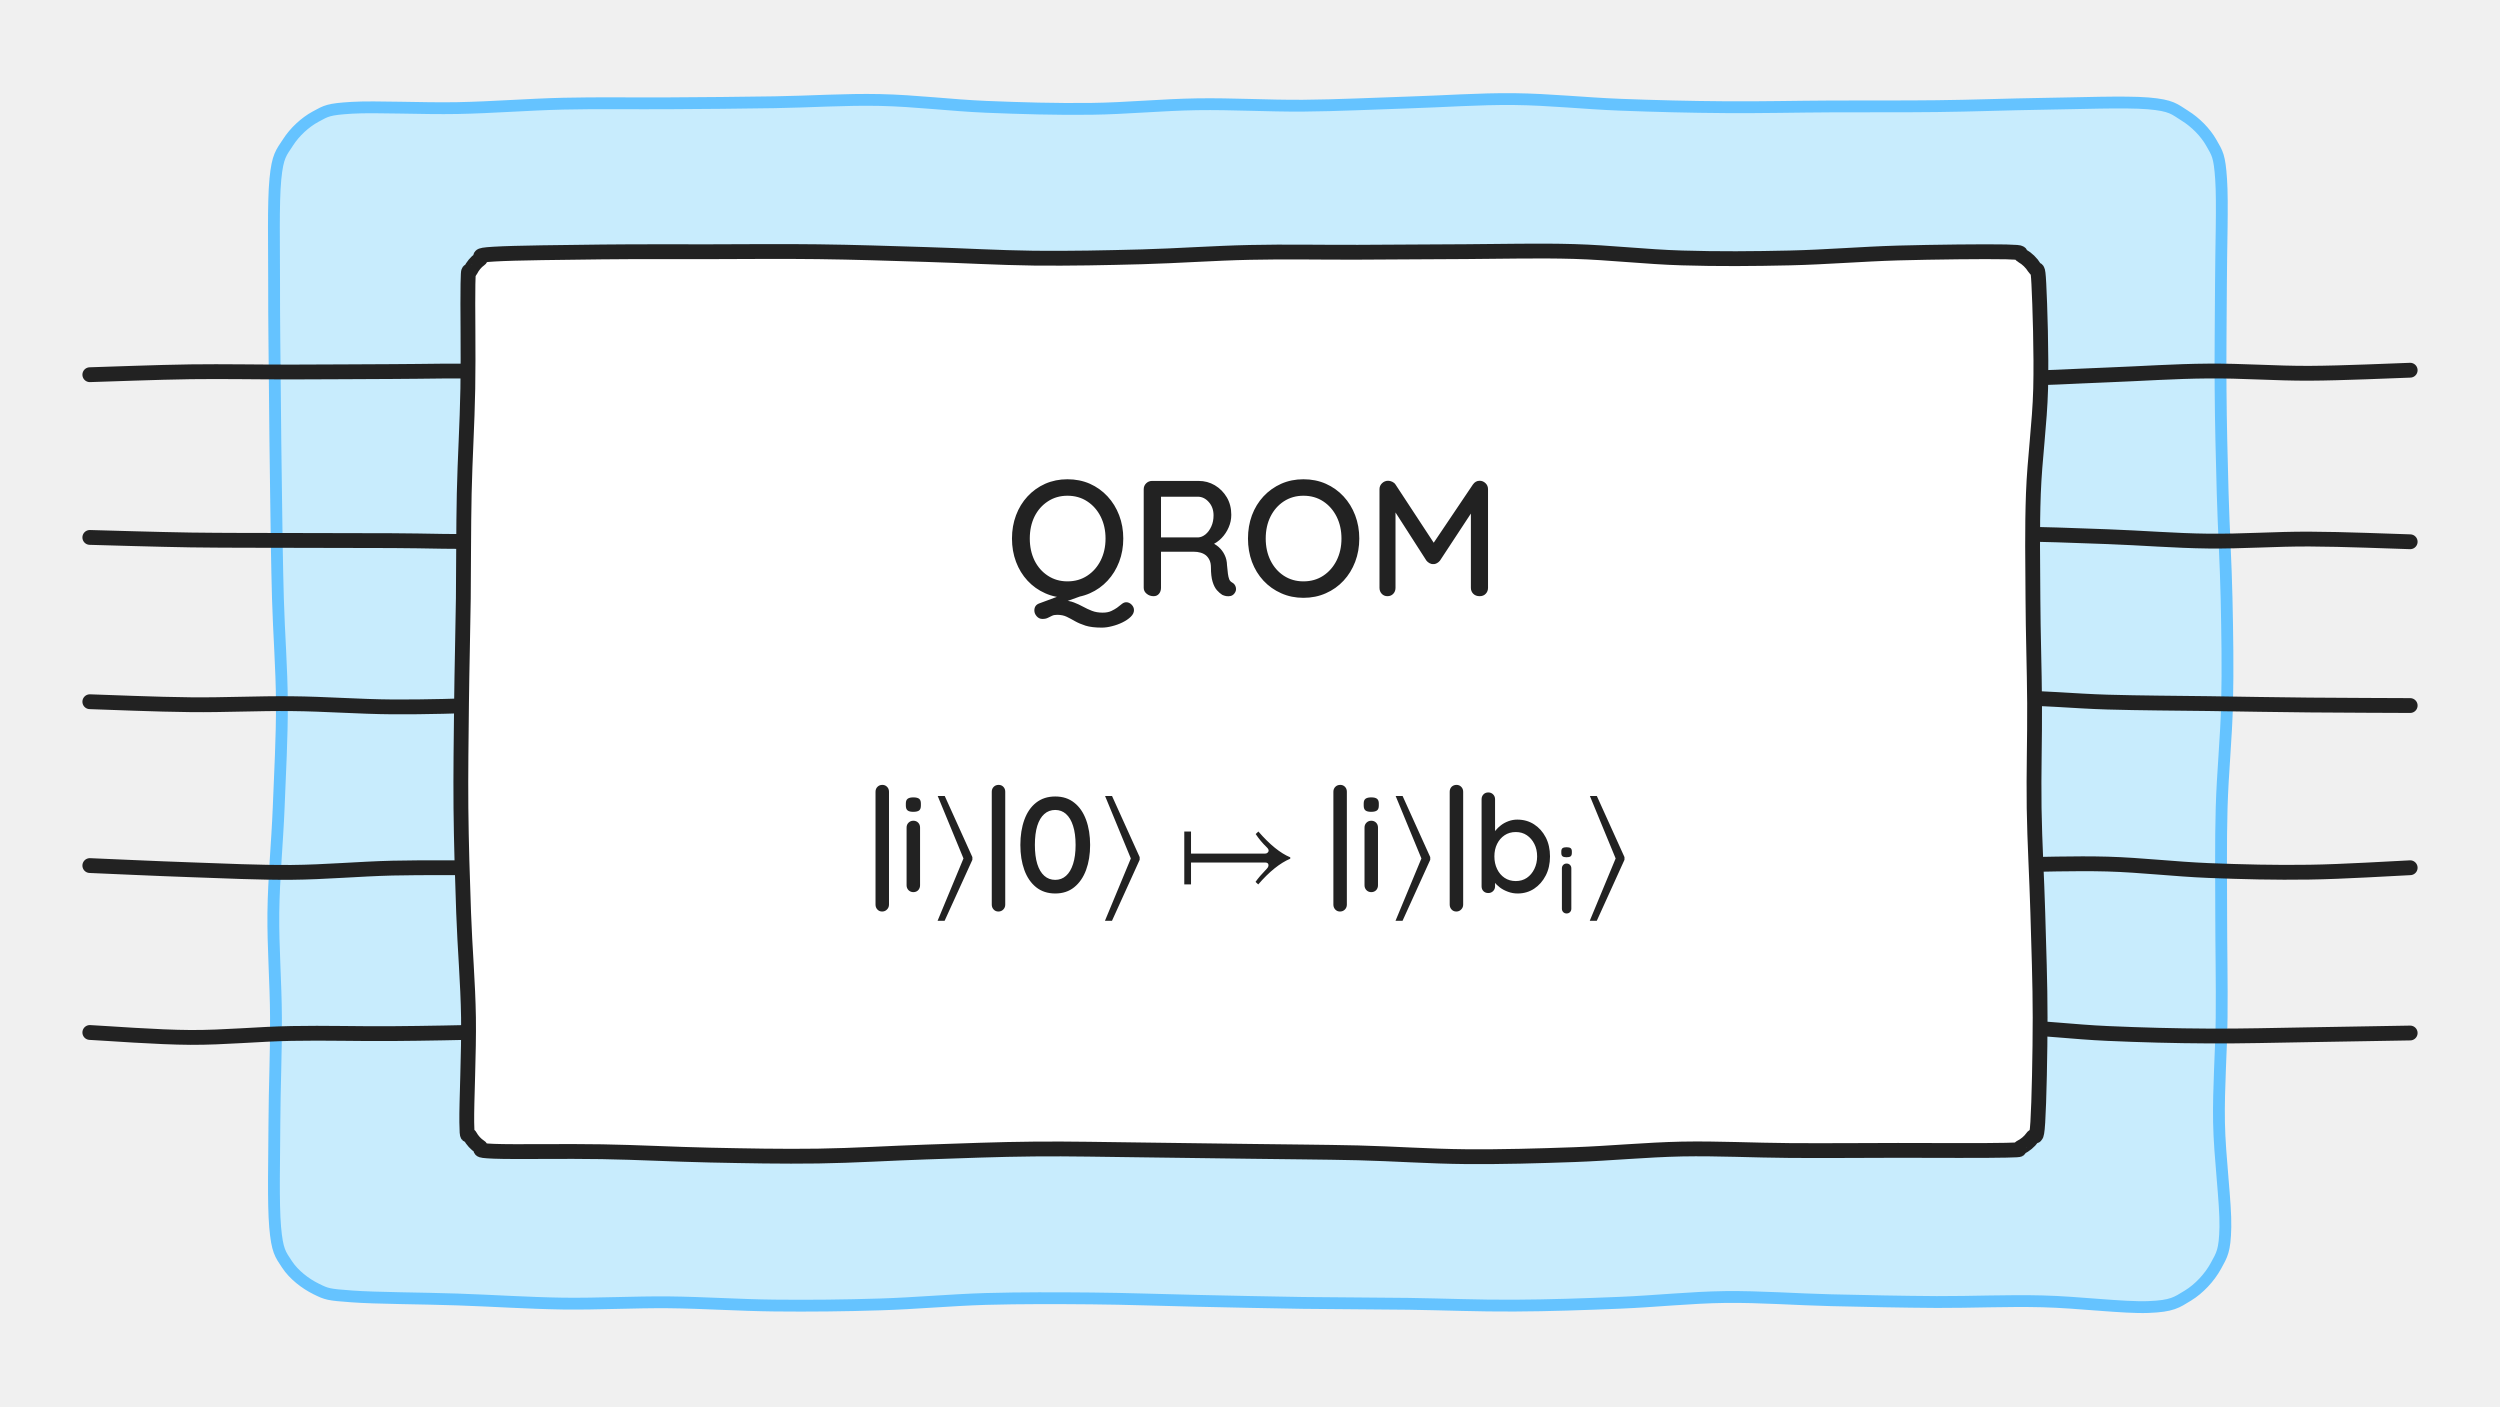
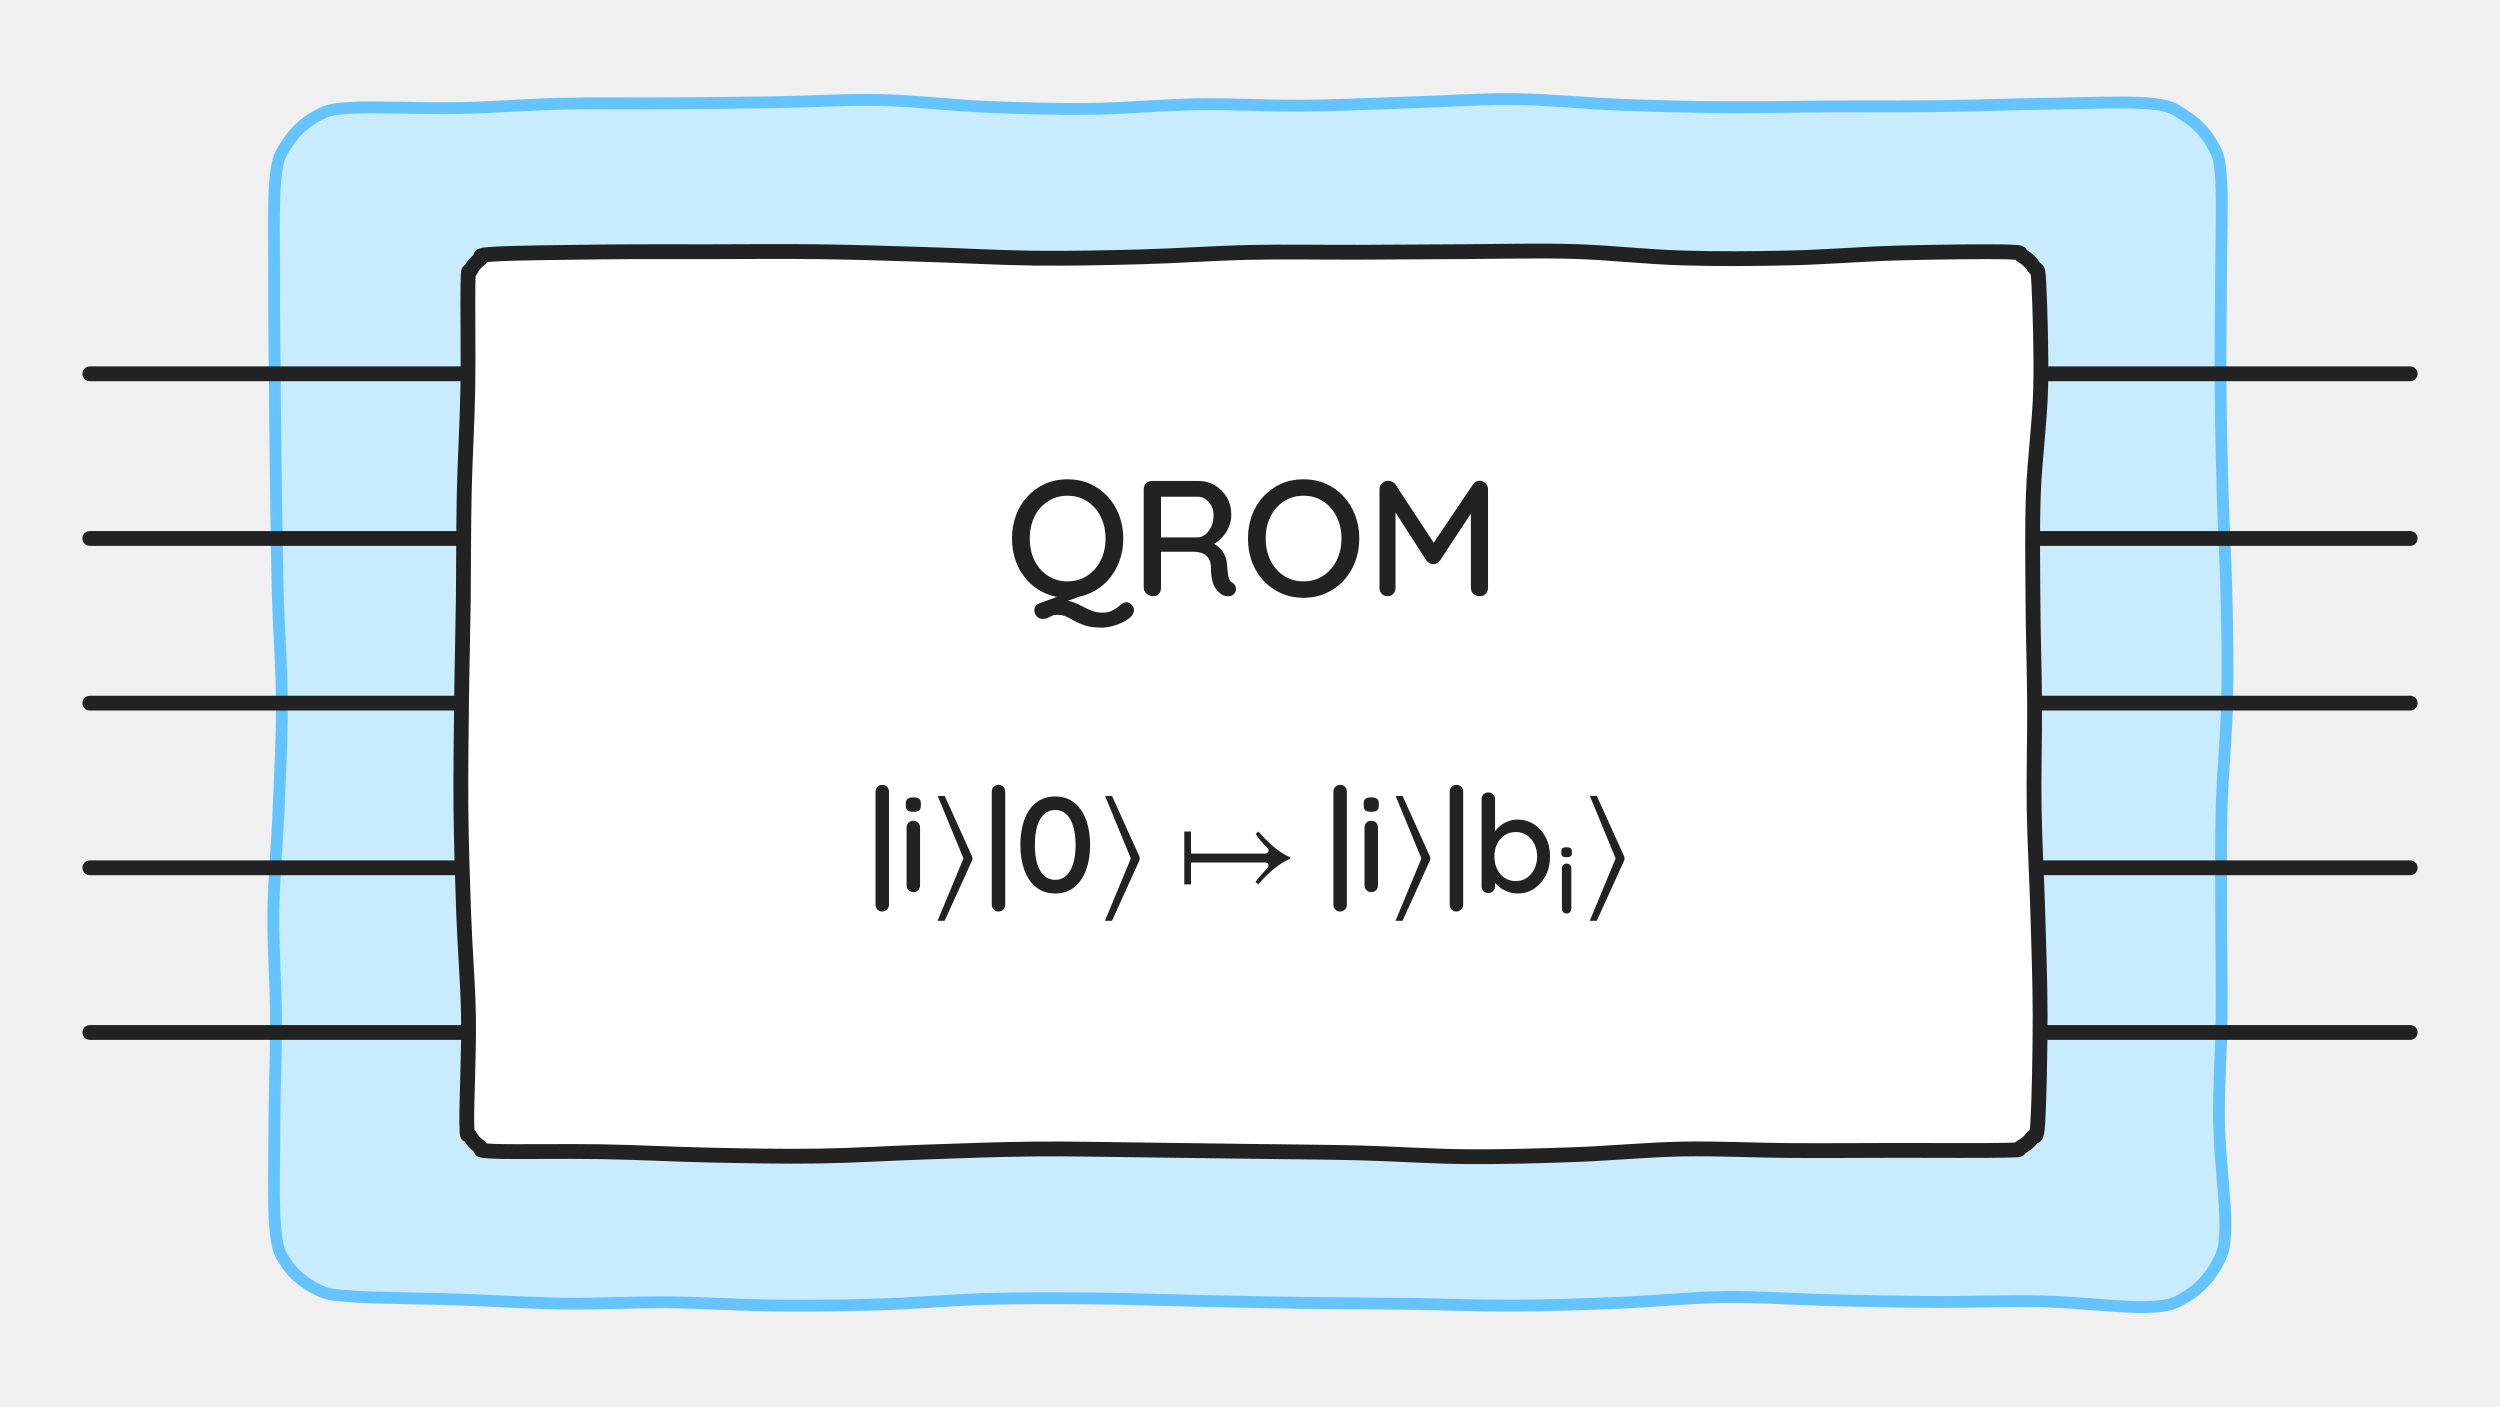
<svg xmlns="http://www.w3.org/2000/svg" viewBox="-12 -49.94 334 187.88" width="334" height="187.88">
  <g stroke-linecap="round" stroke-linejoin="round">
    <path d="M279.9,-34.48C281.3,-33.61 282.63,-32.28 283.43,-30.87C284.24,-29.45 284.53,-29.14 284.74,-26C284.96,-22.86 284.73,-16.67 284.72,-12C284.7,-7.33 284.63,-2.67 284.67,2C284.7,6.67 284.82,11.33 284.95,16C285.08,20.67 285.37,25.33 285.47,30C285.57,34.67 285.65,39.33 285.54,44C285.43,48.67 284.94,53.33 284.81,58C284.68,62.67 284.75,67.33 284.75,72C284.75,76.67 284.86,81.33 284.81,86C284.76,90.67 284.38,95.33 284.46,100C284.54,104.67 285.38,110.8 285.31,114C285.24,117.2 284.86,117.69 284.03,119.21C283.19,120.74 281.79,122.25 280.29,123.16C278.79,124.07 278.23,124.56 275,124.68C271.77,124.81 265.59,124.03 260.88,123.92C256.18,123.8 251.47,124.03 246.76,124.01C242.06,123.98 237.35,123.88 232.65,123.77C227.94,123.66 223.24,123.29 218.53,123.34C213.82,123.4 209.12,123.92 204.41,124.11C199.71,124.3 195,124.47 190.29,124.49C185.59,124.52 180.88,124.32 176.18,124.25C171.47,124.19 166.76,124.19 162.06,124.13C157.35,124.06 152.65,123.95 147.94,123.85C143.24,123.75 138.53,123.57 133.82,123.53C129.12,123.49 124.41,123.47 119.71,123.6C115,123.74 110.29,124.19 105.59,124.33C100.88,124.48 96.18,124.53 91.47,124.48C86.76,124.43 82.06,124.1 77.35,124.05C72.65,124.01 67.94,124.28 63.24,124.22C58.53,124.15 53.82,123.83 49.12,123.67C44.41,123.51 38.15,123.5 35,123.26C31.85,123.03 31.67,122.97 30.23,122.26C28.79,121.55 27.26,120.37 26.35,118.99C25.44,117.62 25.04,117.17 24.76,114C24.48,110.83 24.64,104.67 24.66,100C24.68,95.33 24.9,90.67 24.87,86C24.85,81.33 24.47,76.67 24.52,72C24.58,67.33 25.04,62.67 25.23,58C25.41,53.33 25.68,48.67 25.66,44C25.64,39.33 25.26,34.67 25.13,30C25,25.33 24.94,20.67 24.88,16C24.81,11.33 24.76,6.67 24.72,2C24.68,-2.67 24.61,-7.33 24.62,-12C24.63,-16.67 24.48,-22.85 24.79,-26C25.09,-29.15 25.58,-29.53 26.48,-30.92C27.37,-32.31 28.75,-33.59 30.17,-34.36C31.59,-35.13 31.84,-35.35 35,-35.54C38.16,-35.73 44.41,-35.41 49.12,-35.5C53.82,-35.59 58.53,-35.98 63.24,-36.09C67.94,-36.2 72.65,-36.11 77.35,-36.14C82.06,-36.17 86.76,-36.2 91.47,-36.28C96.18,-36.35 100.88,-36.68 105.59,-36.58C110.29,-36.48 115,-35.87 119.71,-35.67C124.41,-35.48 129.12,-35.34 133.82,-35.4C138.53,-35.46 143.24,-35.94 147.94,-36.01C152.65,-36.08 157.35,-35.79 162.06,-35.82C166.76,-35.86 171.47,-36.1 176.18,-36.25C180.88,-36.39 185.59,-36.75 190.29,-36.7C195,-36.65 199.71,-36.13 204.41,-35.95C209.12,-35.77 213.82,-35.65 218.53,-35.62C223.24,-35.58 227.94,-35.7 232.65,-35.72C237.35,-35.75 242.06,-35.7 246.76,-35.76C251.47,-35.81 256.18,-36 260.88,-36.07C265.59,-36.13 271.83,-36.39 275,-36.13C278.17,-35.86 278.49,-35.36 279.9,-34.48Z" fill="#C8ECFD" stroke="#65C3FF" stroke-width="1.58" />
-     <path d="M0,0.12C2.25,0.06 8.99,-0.21 13.48,-0.27C17.97,-0.33 22.46,-0.23 26.96,-0.24C31.45,-0.24 35.94,-0.29 40.43,-0.3C44.93,-0.31 49.42,-0.46 53.91,-0.3C58.41,-0.14 62.9,0.54 67.39,0.67C71.88,0.79 76.38,0.57 80.87,0.44C85.36,0.31 89.86,-0.03 94.35,-0.13C98.84,-0.23 103.33,-0.13 107.83,-0.17C112.32,-0.2 116.81,-0.32 121.3,-0.34C125.8,-0.36 130.29,-0.35 134.78,-0.3C139.28,-0.25 143.77,-0.21 148.26,-0.04C152.75,0.13 157.25,0.67 161.74,0.72C166.23,0.78 170.72,0.47 175.22,0.3C179.71,0.13 184.2,-0.24 188.7,-0.3C193.19,-0.37 197.68,-0.06 202.17,-0.08C206.67,-0.1 211.16,-0.4 215.65,-0.43C220.14,-0.46 224.64,-0.38 229.13,-0.26C233.62,-0.14 238.12,0.13 242.61,0.28C247.1,0.43 251.59,0.65 256.09,0.63C260.58,0.61 265.07,0.32 269.57,0.15C274.06,-0.02 278.55,-0.34 283.04,-0.37C287.54,-0.41 292.03,-0.05 296.52,-0.07C301.01,-0.09 307.75,-0.41 310,-0.48" fill="none" stroke="#222222" stroke-width="1.98" />
-     <path d="M0,21.86C2.25,21.92 8.99,22.13 13.48,22.2C17.97,22.26 22.46,22.25 26.96,22.26C31.45,22.28 35.94,22.27 40.43,22.29C44.93,22.3 49.42,22.5 53.91,22.36C58.41,22.21 62.9,21.56 67.39,21.41C71.88,21.27 76.38,21.36 80.87,21.47C85.36,21.59 89.86,22.01 94.35,22.12C98.84,22.23 103.33,22.08 107.83,22.11C112.32,22.15 116.81,22.31 121.3,22.34C125.8,22.38 130.29,22.38 134.78,22.34C139.28,22.29 143.77,22.24 148.26,22.08C152.75,21.91 157.25,21.43 161.74,21.35C166.23,21.26 170.72,21.44 175.22,21.59C179.71,21.75 184.2,22.22 188.7,22.29C193.19,22.37 197.68,22.04 202.17,22.06C206.67,22.08 211.16,22.36 215.65,22.41C220.14,22.46 224.64,22.46 229.13,22.35C233.62,22.23 238.12,21.9 242.61,21.74C247.1,21.58 251.59,21.4 256.09,21.4C260.58,21.41 265.07,21.6 269.57,21.76C274.06,21.92 278.55,22.3 283.04,22.35C287.54,22.4 292.03,22.06 296.52,22.08C301.01,22.09 307.75,22.38 310,22.44" fill="none" stroke="#222222" stroke-width="1.98" />
-     <path d="M0,43.81C2.25,43.88 8.99,44.17 13.48,44.21C17.97,44.26 22.46,44.02 26.96,44.07C31.45,44.11 35.94,44.47 40.43,44.5C44.93,44.53 49.42,44.38 53.91,44.24C58.41,44.11 62.9,43.84 67.39,43.69C71.88,43.55 76.38,43.33 80.87,43.36C85.36,43.4 89.86,43.78 94.35,43.93C98.84,44.08 103.33,44.26 107.83,44.28C112.32,44.3 116.81,44.02 121.3,44.07C125.8,44.12 130.29,44.57 134.78,44.57C139.28,44.58 143.77,44.27 148.26,44.08C152.75,43.89 157.25,43.51 161.74,43.43C166.23,43.35 170.72,43.5 175.22,43.59C179.71,43.69 184.2,43.9 188.7,44.01C193.19,44.13 197.68,44.26 202.17,44.28C206.67,44.31 211.16,44.12 215.65,44.16C220.14,44.2 224.64,44.57 229.13,44.53C233.62,44.48 238.12,44.11 242.61,43.9C247.1,43.69 251.59,43.28 256.09,43.27C260.58,43.27 265.07,43.73 269.57,43.86C274.06,43.99 278.55,44 283.04,44.06C287.54,44.13 292.03,44.21 296.52,44.25C301.01,44.29 307.75,44.31 310,44.32" fill="none" stroke="#222222" stroke-width="1.98" />
-     <path d="M0,65.7C2.25,65.79 8.99,66.11 13.48,66.26C17.97,66.41 22.46,66.64 26.96,66.61C31.45,66.57 35.94,66.15 40.43,66.04C44.93,65.94 49.42,66.02 53.91,65.99C58.41,65.97 62.9,66.01 67.39,65.9C71.88,65.78 76.38,65.28 80.87,65.29C85.36,65.3 89.86,65.75 94.35,65.94C98.84,66.14 103.33,66.38 107.83,66.45C112.32,66.53 116.81,66.47 121.3,66.4C125.8,66.34 130.29,66.14 134.78,66.05C139.28,65.97 143.77,65.96 148.26,65.92C152.75,65.87 157.25,65.87 161.74,65.77C166.23,65.67 170.72,65.25 175.22,65.32C179.71,65.38 184.2,65.97 188.7,66.18C193.19,66.39 197.68,66.57 202.17,66.57C206.67,66.57 211.16,66.25 215.65,66.17C220.14,66.09 224.64,66.16 229.13,66.1C233.62,66.05 238.12,65.91 242.61,65.83C247.1,65.75 251.59,65.66 256.09,65.61C260.58,65.56 265.07,65.38 269.57,65.5C274.06,65.63 278.55,66.18 283.04,66.36C287.54,66.54 292.03,66.65 296.52,66.58C301.01,66.52 307.75,66.09 310,65.99" fill="none" stroke="#222222" stroke-width="1.98" />
-     <path d="M0,88C2.25,88.11 8.99,88.64 13.48,88.66C17.97,88.68 22.46,88.21 26.96,88.13C31.45,88.04 35.94,88.19 40.43,88.15C44.93,88.12 49.42,88.02 53.91,87.92C58.41,87.81 62.9,87.58 67.39,87.52C71.88,87.46 76.38,87.46 80.87,87.57C85.36,87.69 89.86,88.02 94.35,88.2C98.84,88.38 103.33,88.67 107.83,88.64C112.32,88.61 116.81,88.11 121.3,88.02C125.8,87.93 130.29,88.14 134.78,88.11C139.28,88.09 143.77,87.99 148.26,87.87C152.75,87.74 157.25,87.34 161.74,87.34C166.23,87.34 170.72,87.68 175.22,87.85C179.71,88.02 184.2,88.26 188.7,88.37C193.19,88.48 197.68,88.56 202.17,88.5C206.67,88.44 211.16,88.09 215.65,88.01C220.14,87.93 224.64,88.07 229.13,88.03C233.62,87.99 238.12,87.9 242.61,87.77C247.1,87.65 251.59,87.22 256.09,87.28C260.58,87.34 265.07,87.94 269.57,88.13C274.06,88.33 278.55,88.45 283.04,88.47C287.54,88.5 292.03,88.37 296.52,88.3C301.01,88.23 307.75,88.11 310,88.07" fill="none" stroke="#222222" stroke-width="1.98" />
+     <path d="M0,0C2.25,0 8.99,0 13.48,0C17.97,0 22.46,0 26.96,0C31.45,0 35.94,0 40.43,0C44.93,0 49.42,0 53.91,0C58.41,0 62.9,0 67.39,0C71.88,0 76.38,0 80.87,0C85.36,0 89.86,0 94.35,0C98.84,0 103.33,0 107.83,0C112.32,0 116.81,0 121.3,0C125.8,0 130.29,0 134.78,0C139.28,0 143.77,0 148.26,0C152.75,0 157.25,0 161.74,0C166.23,0 170.72,0 175.22,0C179.71,0 184.2,0 188.7,0C193.19,0 197.68,0 202.17,0C206.67,0 211.16,0 215.65,0C220.14,0 224.64,0 229.13,0C233.62,0 238.12,0 242.61,0C247.1,0 251.59,0 256.09,0C260.58,0 265.07,0 269.57,0C274.06,0 278.55,0 283.04,0C287.54,0 292.03,0 296.52,0C301.01,0 307.75,0 310,0" fill="none" stroke="#222222" stroke-width="1.98" />
+     <path d="M0,22C2.25,22 8.99,22 13.48,22C17.97,22 22.46,22 26.96,22C31.45,22 35.94,22 40.43,22C44.93,22 49.42,22 53.91,22C58.41,22 62.9,22 67.39,22C71.88,22 76.38,22 80.87,22C85.36,22 89.86,22 94.35,22C98.84,22 103.33,22 107.83,22C112.32,22 116.81,22 121.3,22C125.8,22 130.29,22 134.78,22C139.28,22 143.77,22 148.26,22C152.75,22 157.25,22 161.74,22C166.23,22 170.72,22 175.22,22C179.71,22 184.2,22 188.7,22C193.19,22 197.68,22 202.17,22C206.67,22 211.16,22 215.65,22C220.14,22 224.64,22 229.13,22C233.62,22 238.12,22 242.61,22C247.1,22 251.59,22 256.09,22C260.58,22 265.07,22 269.57,22C274.06,22 278.55,22 283.04,22C287.54,22 292.03,22 296.52,22C301.01,22 307.75,22 310,22" fill="none" stroke="#222222" stroke-width="1.98" />
+     <path d="M0,44C2.25,44 8.99,44 13.48,44C17.97,44 22.46,44 26.96,44C31.45,44 35.94,44 40.43,44C44.93,44 49.42,44 53.91,44C58.41,44 62.9,44 67.39,44C71.88,44 76.38,44 80.87,44C85.36,44 89.86,44 94.35,44C98.84,44 103.33,44 107.83,44C112.32,44 116.81,44 121.3,44C125.8,44 130.29,44 134.78,44C139.28,44 143.77,44 148.26,44C152.75,44 157.25,44 161.74,44C166.23,44 170.72,44 175.22,44C179.71,44 184.2,44 188.7,44C193.19,44 197.68,44 202.17,44C206.67,44 211.16,44 215.65,44C220.14,44 224.64,44 229.13,44C233.62,44 238.12,44 242.61,44C247.1,44 251.59,44 256.09,44C260.58,44 265.07,44 269.57,44C274.06,44 278.55,44 283.04,44C287.54,44 292.03,44 296.52,44C301.01,44 307.75,44 310,44" fill="none" stroke="#222222" stroke-width="1.98" />
+     <path d="M0,66C2.25,66 8.99,66 13.48,66C17.97,66 22.46,66 26.96,66C31.45,66 35.94,66 40.43,66C44.93,66 49.42,66 53.91,66C58.41,66 62.9,66 67.39,66C71.88,66 76.38,66 80.87,66C85.36,66 89.86,66 94.35,66C98.84,66 103.33,66 107.83,66C112.32,66 116.81,66 121.3,66C125.8,66 130.29,66 134.78,66C139.28,66 143.77,66 148.26,66C152.75,66 157.25,66 161.74,66C166.23,66 170.72,66 175.22,66C179.71,66 184.2,66 188.7,66C193.19,66 197.68,66 202.17,66C206.67,66 211.16,66 215.65,66C220.14,66 224.64,66 229.13,66C233.62,66 238.12,66 242.61,66C247.1,66 251.59,66 256.09,66C260.58,66 265.07,66 269.57,66C274.06,66 278.55,66 283.04,66C287.54,66 292.03,66 296.52,66C301.01,66 307.75,66 310,66" fill="none" stroke="#222222" stroke-width="1.98" />
+     <path d="M0,88C2.25,88 8.99,88 13.48,88C17.97,88 22.46,88 26.96,88C31.45,88 35.94,88 40.43,88C44.93,88 49.42,88 53.91,88C58.41,88 62.9,88 67.39,88C71.88,88 76.38,88 80.87,88C85.36,88 89.86,88 94.35,88C98.84,88 103.33,88 107.83,88C112.32,88 116.81,88 121.3,88C125.8,88 130.29,88 134.78,88C139.28,88 143.77,88 148.26,88C152.75,88 157.25,88 161.74,88C166.23,88 170.72,88 175.22,88C179.71,88 184.2,88 188.7,88C193.19,88 197.68,88 202.17,88C206.67,88 211.16,88 215.65,88C220.14,88 224.64,88 229.13,88C233.62,88 238.12,88 242.61,88C247.1,88 251.59,88 256.09,88C260.58,88 265.07,88 269.57,88C274.06,88 278.55,88 283.04,88C287.54,88 292.03,88 296.52,88C301.01,88 307.75,88 310,88" fill="none" stroke="#222222" stroke-width="1.98" />
    <path d="M258.17,-15.76C258.8,-15.41 259.42,-14.81 259.79,-14.19C260.16,-13.56 260.25,-14.7 260.39,-12C260.53,-9.3 260.75,-2.67 260.63,2C260.51,6.67 259.83,11.33 259.66,16C259.49,20.67 259.57,25.33 259.6,30C259.62,34.67 259.79,39.33 259.82,44C259.85,48.67 259.69,53.33 259.76,58C259.83,62.67 260.12,67.33 260.25,72C260.38,76.67 260.56,81.33 260.56,86C260.56,90.67 260.42,97.33 260.25,100C260.08,102.67 259.9,101.47 259.52,102.03C259.13,102.59 258.53,103.07 257.94,103.36C257.35,103.64 258.73,103.67 256,103.73C253.27,103.8 246.38,103.75 241.57,103.75C236.76,103.76 231.95,103.8 227.14,103.77C222.33,103.74 217.52,103.48 212.71,103.57C207.9,103.67 203.1,104.15 198.29,104.32C193.48,104.49 188.67,104.63 183.86,104.59C179.05,104.55 174.24,104.2 169.43,104.08C164.62,103.97 159.81,103.95 155,103.88C150.19,103.82 145.38,103.74 140.57,103.69C135.76,103.64 130.95,103.52 126.14,103.57C121.33,103.61 116.52,103.81 111.71,103.97C106.9,104.13 102.1,104.44 97.29,104.51C92.48,104.58 87.67,104.48 82.86,104.38C78.05,104.28 73.24,104.01 68.43,103.93C63.62,103.84 56.72,103.98 54,103.87C51.28,103.76 52.65,103.61 52.11,103.27C51.58,102.93 51.09,102.39 50.8,101.85C50.51,101.3 50.39,102.64 50.36,100C50.32,97.36 50.66,90.67 50.59,86C50.52,81.33 50.1,76.67 49.94,72C49.77,67.33 49.63,62.67 49.58,58C49.54,53.33 49.61,48.67 49.66,44C49.71,39.33 49.84,34.67 49.9,30C49.95,25.33 49.92,20.67 50.02,16C50.12,11.33 50.42,6.67 50.5,2C50.59,-2.67 50.46,-9.36 50.52,-12C50.58,-14.64 50.6,-13.26 50.86,-13.81C51.13,-14.36 51.58,-14.93 52.1,-15.29C52.62,-15.66 51.28,-15.83 54,-15.99C56.72,-16.16 63.62,-16.22 68.43,-16.28C73.24,-16.33 78.05,-16.31 82.86,-16.31C87.67,-16.32 92.48,-16.37 97.29,-16.31C102.1,-16.25 106.9,-16.09 111.71,-15.94C116.52,-15.8 121.33,-15.51 126.14,-15.45C130.95,-15.4 135.76,-15.5 140.57,-15.63C145.38,-15.76 150.19,-16.12 155,-16.22C159.81,-16.33 164.62,-16.22 169.43,-16.24C174.24,-16.25 179.05,-16.31 183.86,-16.32C188.67,-16.34 193.48,-16.48 198.29,-16.34C203.1,-16.2 207.9,-15.62 212.71,-15.48C217.52,-15.33 222.33,-15.37 227.14,-15.48C231.95,-15.59 236.76,-16 241.57,-16.14C246.38,-16.27 253.23,-16.35 256,-16.29C258.77,-16.22 257.54,-16.11 258.17,-15.76Z" fill="#FFFFFF" stroke="#222222" stroke-width="1.98" />
    <path d="M138.47,30.52Q138.86,30.52 139.18,30.84Q139.5,31.16 139.5,31.58Q139.5,32.04 139.07,32.46Q138.64,32.88 137.97,33.21Q137.3,33.54 136.56,33.72Q135.83,33.91 135.21,33.91Q133.87,33.91 133.03,33.65Q132.2,33.38 131.62,33.05Q131.05,32.72 130.51,32.46Q129.98,32.2 129.23,32.2Q128.81,32.2 128.55,32.33Q128.28,32.46 128,32.6Q127.71,32.75 127.27,32.75Q126.81,32.75 126.5,32.39Q126.19,32.04 126.19,31.62Q126.19,30.92 126.83,30.68L131.12,29.09L133.12,29.45L129.09,30.9L130.04,30.3Q130.86,30.3 131.48,30.55Q132.11,30.79 132.69,31.11Q133.28,31.43 133.89,31.67Q134.51,31.91 135.32,31.91Q136,31.91 136.47,31.69Q136.93,31.47 137.24,31.25Q137.61,30.98 137.88,30.75Q138.16,30.52 138.47,30.52ZM138.07,22.01Q138.07,23.68 137.52,25.12Q136.97,26.56 135.97,27.64Q134.97,28.72 133.61,29.32Q132.24,29.93 130.61,29.93Q129.01,29.93 127.64,29.32Q126.28,28.72 125.28,27.64Q124.28,26.56 123.74,25.12Q123.2,23.68 123.2,22.01Q123.2,20.34 123.74,18.9Q124.28,17.46 125.28,16.38Q126.28,15.3 127.64,14.69Q129.01,14.09 130.61,14.09Q132.24,14.09 133.61,14.69Q134.97,15.3 135.97,16.38Q136.97,17.46 137.52,18.9Q138.07,20.34 138.07,22.01ZM135.7,22.01Q135.7,20.38 135.05,19.08Q134.4,17.79 133.25,17.04Q132.11,16.29 130.61,16.29Q129.14,16.29 128,17.04Q126.85,17.79 126.21,19.07Q125.58,20.36 125.58,22.01Q125.58,23.64 126.21,24.94Q126.85,26.23 128,26.98Q129.14,27.73 130.61,27.73Q132.11,27.73 133.25,26.98Q134.4,26.23 135.05,24.94Q135.7,23.64 135.7,22.01ZM142.12,29.71Q141.59,29.71 141.2,29.39Q140.8,29.07 140.8,28.59L140.8,15.43Q140.8,14.95 141.13,14.63Q141.46,14.31 141.92,14.31L148.13,14.31Q149.31,14.31 150.3,14.89Q151.29,15.48 151.9,16.5Q152.5,17.52 152.5,18.84Q152.5,19.72 152.15,20.52Q151.8,21.33 151.21,21.94Q150.61,22.56 149.86,22.87L149.62,22.45Q150.3,22.69 150.81,23.14Q151.32,23.59 151.61,24.2Q151.91,24.8 151.93,25.57Q152,26.26 152.05,26.71Q152.11,27.16 152.22,27.44Q152.33,27.73 152.61,27.88Q153.01,28.1 153.11,28.54Q153.21,28.98 152.92,29.34Q152.72,29.6 152.43,29.68Q152.13,29.75 151.82,29.7Q151.51,29.64 151.29,29.53Q150.94,29.31 150.58,28.91Q150.22,28.5 150,27.77Q149.78,27.05 149.78,25.86Q149.78,25.31 149.6,24.91Q149.42,24.52 149.12,24.26Q148.81,24.01 148.39,23.89Q147.97,23.77 147.47,23.77L142.8,23.77L143.11,23.33L143.11,28.59Q143.11,29.07 142.84,29.39Q142.58,29.71 142.12,29.71ZM142.82,21.86L148.08,21.86Q148.59,21.83 149.06,21.45Q149.53,21.06 149.83,20.4Q150.13,19.74 150.13,18.91Q150.13,17.85 149.5,17.14Q148.87,16.42 148.02,16.42L142.87,16.42L143.11,15.85L143.11,22.32L142.82,21.86ZM169.6,22.01Q169.6,23.68 169.05,25.12Q168.5,26.56 167.5,27.64Q166.5,28.72 165.13,29.32Q163.77,29.93 162.14,29.93Q160.53,29.93 159.17,29.32Q157.81,28.72 156.8,27.64Q155.8,26.56 155.26,25.12Q154.73,23.68 154.73,22.01Q154.73,20.34 155.26,18.9Q155.8,17.46 156.8,16.38Q157.81,15.3 159.17,14.69Q160.53,14.09 162.14,14.09Q163.77,14.09 165.13,14.69Q166.5,15.3 167.5,16.38Q168.5,17.46 169.05,18.9Q169.6,20.34 169.6,22.01ZM167.22,22.01Q167.22,20.38 166.57,19.08Q165.92,17.79 164.78,17.04Q163.64,16.29 162.14,16.29Q160.67,16.29 159.52,17.04Q158.38,17.79 157.74,19.07Q157.1,20.36 157.1,22.01Q157.1,23.64 157.74,24.94Q158.38,26.23 159.52,26.98Q160.67,27.73 162.14,27.73Q163.64,27.73 164.78,26.98Q165.92,26.23 166.57,24.94Q167.22,23.64 167.22,22.01ZM173.45,14.29Q173.71,14.29 174,14.42Q174.28,14.55 174.44,14.79L180.03,23.31L179.08,23.26L184.78,14.79Q185.13,14.29 185.68,14.29Q186.12,14.29 186.46,14.61Q186.8,14.93 186.8,15.41L186.8,28.59Q186.8,29.07 186.49,29.39Q186.19,29.71 185.68,29.71Q185.15,29.71 184.83,29.39Q184.51,29.07 184.51,28.59L184.51,17.43L185.22,17.59L180.38,24.96Q180.22,25.16 179.98,25.3Q179.74,25.44 179.48,25.42Q179.23,25.44 178.98,25.3Q178.73,25.16 178.57,24.96L173.91,17.7L174.44,16.82L174.44,28.59Q174.44,29.07 174.14,29.39Q173.84,29.71 173.36,29.71Q172.9,29.71 172.6,29.39Q172.3,29.07 172.3,28.59L172.3,15.41Q172.3,14.95 172.64,14.62Q172.99,14.29 173.45,14.29Z" fill="#222222" stroke="none" />
    <path d="M106.77,70.92Q106.77,71.3 106.5,71.57Q106.24,71.84 105.85,71.84Q105.47,71.84 105.22,71.57Q104.97,71.3 104.97,70.92L104.97,55.84Q104.97,55.44 105.23,55.18Q105.49,54.92 105.88,54.92Q106.26,54.92 106.51,55.18Q106.77,55.44 106.77,55.84L106.77,70.92ZM110.92,68.33Q110.92,68.72 110.67,68.99Q110.42,69.25 110.02,69.25Q109.65,69.25 109.38,68.99Q109.12,68.72 109.12,68.33L109.12,60.62Q109.12,60.23 109.38,59.97Q109.65,59.71 110.02,59.71Q110.42,59.71 110.67,59.97Q110.92,60.23 110.92,60.62L110.92,68.33ZM110.01,58.52Q109.48,58.52 109.25,58.33Q109.02,58.14 109.02,57.69L109.02,57.4Q109.02,56.95 109.27,56.77Q109.52,56.59 110.02,56.59Q110.56,56.59 110.8,56.78Q111.03,56.97 111.03,57.4L111.03,57.69Q111.03,58.16 110.79,58.34Q110.55,58.52 110.01,58.52ZM117.91,64.93L114.2,73.08L113.26,73.08L116.72,64.75L113.28,56.41L114.22,56.41L117.91,64.57L117.91,64.93ZM122.3,70.92Q122.3,71.3 122.04,71.57Q121.78,71.84 121.38,71.84Q121,71.84 120.75,71.57Q120.5,71.3 120.5,70.92L120.5,55.84Q120.5,55.44 120.76,55.18Q121.02,54.92 121.42,54.92Q121.8,54.92 122.05,55.18Q122.3,55.44 122.3,55.84L122.3,70.92ZM128.98,69.43Q127.47,69.43 126.42,68.59Q125.38,67.75 124.85,66.29Q124.32,64.82 124.32,62.95Q124.32,61.06 124.85,59.59Q125.38,58.12 126.42,57.3Q127.47,56.47 128.98,56.47Q130.49,56.47 131.52,57.3Q132.56,58.12 133.1,59.59Q133.64,61.06 133.64,62.95Q133.64,64.82 133.1,66.29Q132.56,67.75 131.52,68.59Q130.49,69.43 128.98,69.43ZM128.98,67.61Q129.82,67.61 130.42,67.07Q131.03,66.53 131.36,65.49Q131.7,64.44 131.7,62.95Q131.7,61.43 131.36,60.39Q131.03,59.35 130.42,58.81Q129.82,58.27 128.98,58.27Q128.13,58.27 127.52,58.81Q126.91,59.35 126.58,60.39Q126.26,61.43 126.26,62.95Q126.26,64.44 126.58,65.49Q126.91,66.53 127.52,67.07Q128.13,67.61 128.98,67.61ZM140.26,64.93L136.56,73.08L135.62,73.08L139.08,64.75L135.64,56.41L136.57,56.41L140.26,64.57L140.26,64.93ZM160.38,64.6L160.38,64.78Q158.31,65.66 156.1,68.22L155.74,67.88Q156.24,67.16 157.22,66.15Q157.47,65.9 157.47,65.65Q157.47,65.29 157,65.29L147.12,65.29L147.12,68.22L146.22,68.22L146.22,61.15L147.12,61.15L147.12,64.1L157.02,64.1Q157.23,64.1 157.36,63.97Q157.49,63.85 157.49,63.7Q157.49,63.5 157.23,63.25Q156.39,62.44 155.76,61.49L156.12,61.15Q158.39,63.77 160.38,64.6ZM167.94,70.92Q167.94,71.3 167.68,71.57Q167.42,71.84 167.02,71.84Q166.64,71.84 166.39,71.57Q166.14,71.3 166.14,70.92L166.14,55.84Q166.14,55.44 166.4,55.18Q166.66,54.92 167.06,54.92Q167.44,54.92 167.69,55.18Q167.94,55.44 167.94,55.84L167.94,70.92ZM172.1,68.33Q172.1,68.72 171.85,68.99Q171.59,69.25 171.2,69.25Q170.82,69.25 170.56,68.99Q170.3,68.72 170.3,68.33L170.3,60.62Q170.3,60.23 170.56,59.97Q170.82,59.71 171.2,59.71Q171.59,59.71 171.85,59.97Q172.1,60.23 172.1,60.62L172.1,68.33ZM171.18,58.52Q170.66,58.52 170.42,58.33Q170.19,58.14 170.19,57.69L170.19,57.4Q170.19,56.95 170.44,56.77Q170.69,56.59 171.2,56.59Q171.74,56.59 171.97,56.78Q172.21,56.97 172.21,57.4L172.21,57.69Q172.21,58.16 171.96,58.34Q171.72,58.52 171.18,58.52ZM179.08,64.93L175.38,73.08L174.44,73.08L177.9,64.75L174.46,56.41L175.39,56.41L179.08,64.57L179.08,64.93ZM183.48,70.92Q183.48,71.3 183.21,71.57Q182.95,71.84 182.56,71.84Q182.18,71.84 181.93,71.57Q181.68,71.3 181.68,70.92L181.68,55.84Q181.68,55.44 181.93,55.18Q182.2,54.92 182.59,54.92Q182.97,54.92 183.22,55.18Q183.48,55.44 183.48,55.84L183.48,70.92ZM190.71,59.56Q191.97,59.56 192.95,60.19Q193.93,60.82 194.51,61.93Q195.08,63.04 195.08,64.48Q195.08,65.92 194.51,67.03Q193.93,68.15 192.96,68.79Q191.99,69.43 190.76,69.43Q190.08,69.43 189.47,69.2Q188.86,68.98 188.39,68.63Q187.92,68.27 187.62,67.88Q187.33,67.48 187.25,67.14L187.74,66.91L187.74,68.47Q187.74,68.85 187.48,69.11Q187.22,69.37 186.84,69.37Q186.44,69.37 186.19,69.12Q185.94,68.87 185.94,68.47L185.94,56.84Q185.94,56.45 186.19,56.19Q186.44,55.93 186.84,55.93Q187.22,55.93 187.48,56.19Q187.74,56.45 187.74,56.84L187.74,61.9L187.45,61.74Q187.51,61.4 187.79,61.03Q188.08,60.66 188.52,60.32Q188.96,59.98 189.53,59.77Q190.1,59.56 190.71,59.56ZM190.51,61.22Q189.65,61.22 189.01,61.65Q188.37,62.08 188.01,62.81Q187.65,63.54 187.65,64.48Q187.65,65.41 188.01,66.16Q188.37,66.91 189.01,67.34Q189.65,67.77 190.51,67.77Q191.36,67.77 191.99,67.34Q192.62,66.91 192.99,66.15Q193.36,65.39 193.36,64.48Q193.36,63.54 192.99,62.81Q192.62,62.08 191.99,61.65Q191.36,61.22 190.51,61.22ZM197.93,71.46Q197.93,71.74 197.75,71.92Q197.57,72.1 197.3,72.1Q197.03,72.1 196.85,71.92Q196.67,71.74 196.67,71.46L196.67,66.07Q196.67,65.79 196.85,65.61Q197.03,65.43 197.3,65.43Q197.57,65.43 197.75,65.61Q197.93,65.79 197.93,66.07L197.93,71.46ZM197.28,64.59Q196.92,64.59 196.75,64.46Q196.59,64.33 196.59,64.01L196.59,63.81Q196.59,63.5 196.76,63.37Q196.94,63.25 197.29,63.25Q197.67,63.25 197.84,63.38Q198,63.51 198,63.81L198,64.01Q198,64.34 197.83,64.47Q197.66,64.59 197.28,64.59ZM205.03,64.93L201.33,73.08L200.39,73.08L203.85,64.75L200.41,56.41L201.34,56.41L205.03,64.57L205.03,64.93Z" fill="#222222" stroke="none" />
  </g>
</svg>
